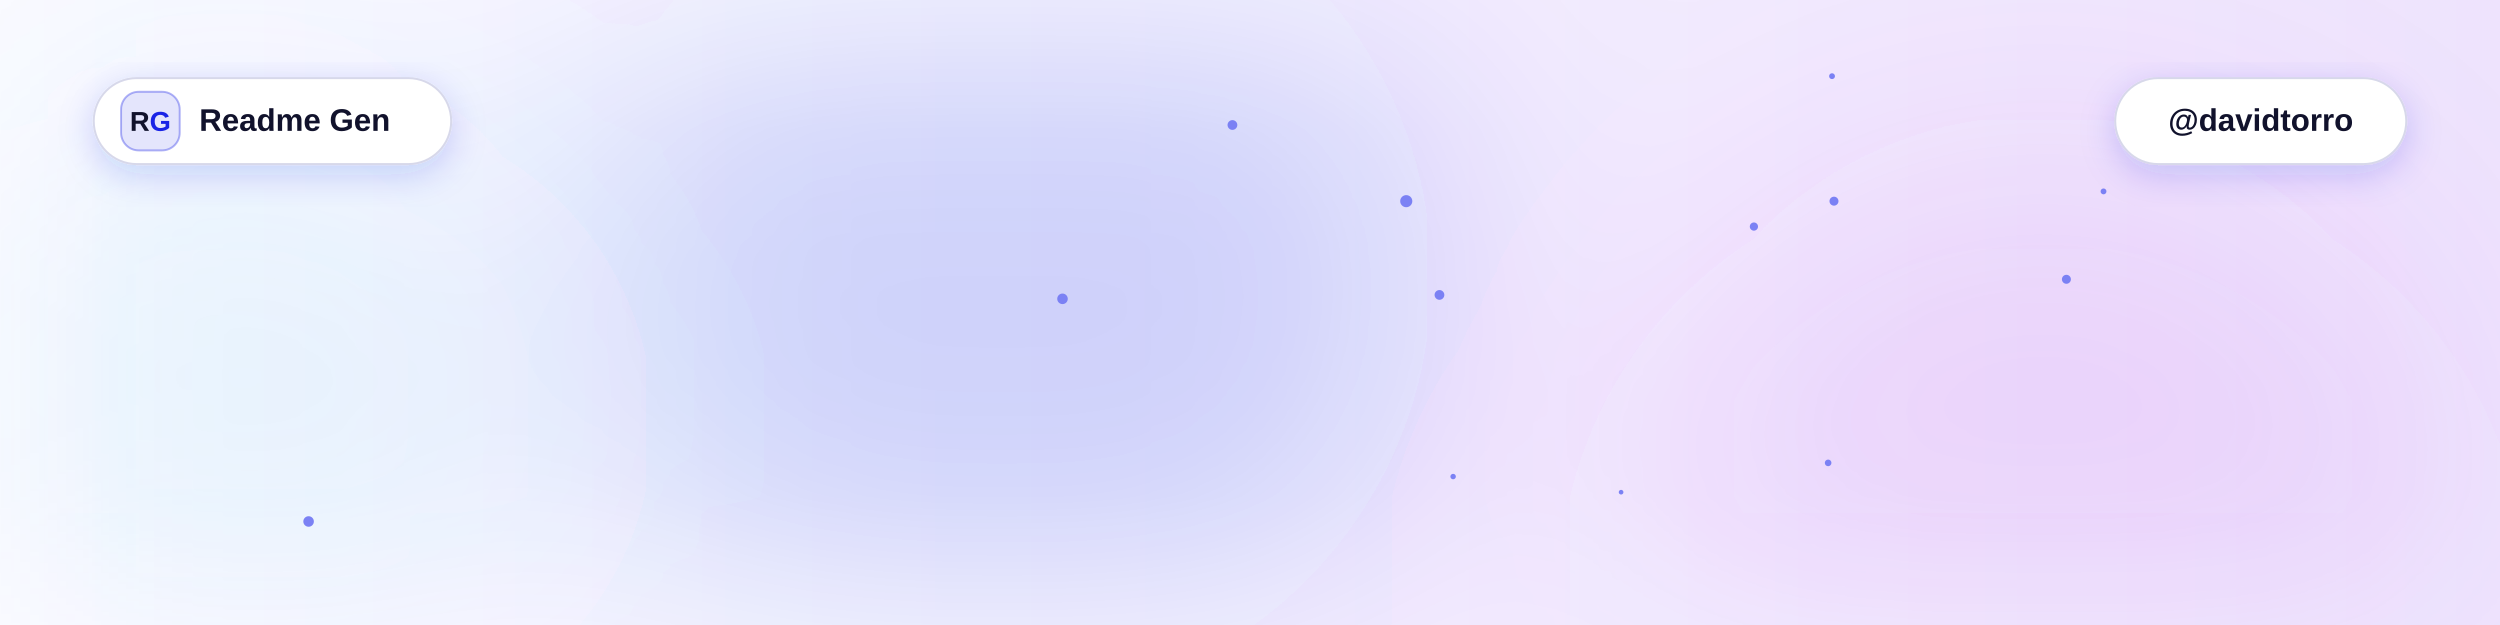
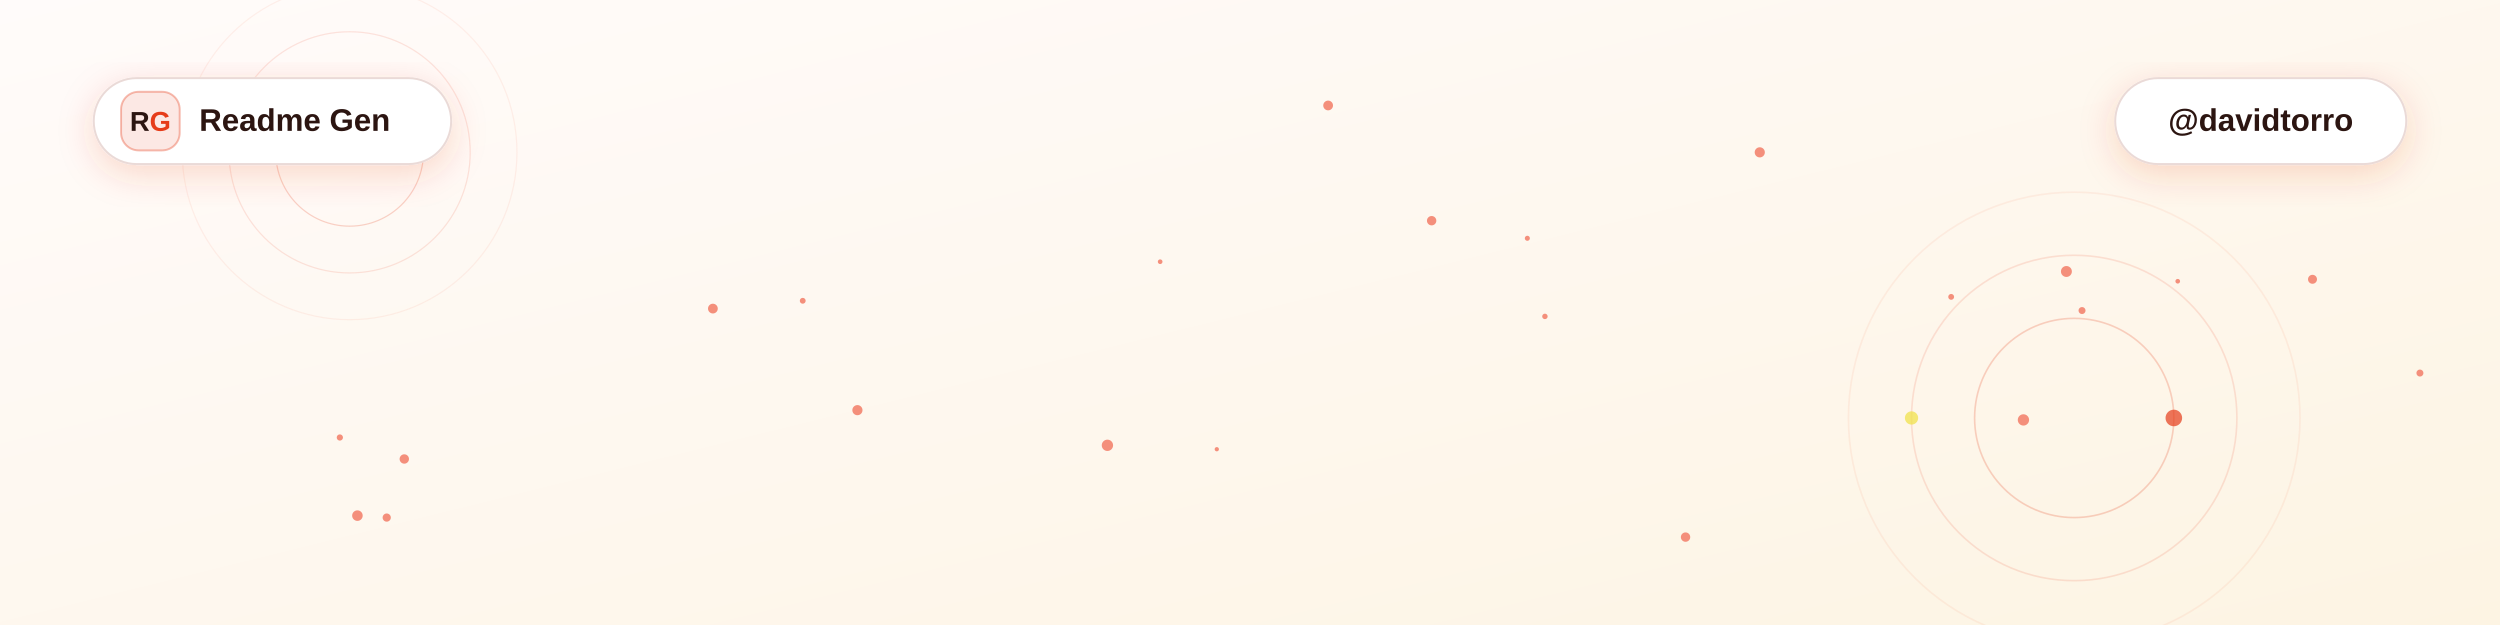
<svg xmlns="http://www.w3.org/2000/svg" width="1280" height="320" viewBox="0 0 1280 320" font-family="'Helvetica Neue', -apple-system, 'Segoe UI', Arial, sans-serif">
  <defs>
-     <linearGradient id="bg" x1="0" y1="0" x2="1" y2="0">
-       <stop offset="0" stop-color="hsl(237, 100%, 99%)" />
-       <stop offset="1" stop-color="hsl(267, 85%, 94%)" />
+     <linearGradient id="bg" x1="0" y1="0" x2="1" y2="1">
+       <stop offset="0" stop-color="hsl(10, 100%, 99%)" />
+       <stop offset="1" stop-color="hsl(40, 85%, 94%)" />
    </linearGradient>
    <filter id="blur" x="-60%" y="-60%" width="220%" height="220%">
      <feGaussianBlur stdDeviation="70" />
    </filter>
    <filter id="softShadow" x="-30%" y="-30%" width="160%" height="180%">
-       <feDropShadow dx="0" dy="5" stdDeviation="9" flood-color="hsl(237, 80%, 50%)" flood-opacity="0.18" />
+       <feDropShadow dx="0" dy="5" stdDeviation="9" flood-color="hsl(10, 80%, 50%)" flood-opacity="0.18" />
    </filter>
    <clipPath id="logoClip">
      <rect x="62" y="47" width="30" height="30" rx="9" />
    </clipPath>
    <style>
      .fade-1 { opacity: 0; animation: fadeIn 1.1s ease 0.1s forwards; }
      .fade-2 { opacity: 0; animation: fadeIn 1.1s ease 0.4s forwards; }
      .float-title { animation: floatTitle 7s ease-in-out 1.4s infinite; }
      .dot-a { animation: breathe 5s ease-in-out infinite; }
      .dot-b { animation: breathe 7s ease-in-out 2s infinite; }
      .dot-c { animation: breathe 6s ease-in-out 3.5s infinite; }
      .blob-a { animation: driftA 26s ease-in-out infinite; }
      .blob-b { animation: driftB 32s ease-in-out infinite; }
      .blob-c { animation: driftC 22s ease-in-out infinite; }
      .spin-a { animation: spin 16s linear infinite; }
      .spin-b { animation: spinRev 26s linear infinite; }
      .wave-a { animation: waveSlide 20s linear infinite; }
      .wave-b { animation: waveSlide 30s linear infinite reverse; }
      @keyframes fadeIn { from { opacity: 0; transform: translateY(8px); } to { opacity: 1; transform: translateY(0); } }
      @keyframes floatTitle { 0%, 100% { transform: translateY(0); } 50% { transform: translateY(-6px); } }
      @keyframes breathe { 0%, 100% { opacity: 0.15; } 50% { opacity: 0.5; } }
      @keyframes driftA { 0%, 100% { transform: translate(0,0) scale(1); } 50% { transform: translate(70px,30px) scale(1.12); } }
      @keyframes driftB { 0%, 100% { transform: translate(0,0) scale(1); } 50% { transform: translate(-60px,-20px) scale(0.9); } }
      @keyframes driftC { 0%, 100% { transform: translate(0,0); } 50% { transform: translate(40px,-35px); } }
      @keyframes spin { to { transform: rotate(360deg); } }
      @keyframes spinRev { to { transform: rotate(-360deg); } }
      @keyframes waveSlide { from { transform: translateX(0); } to { transform: translateX(-640px); } }
      @media (prefers-reduced-motion: reduce) {
        * { animation: none !important; opacity: 1 !important; }
      }</style>
  </defs>
  <rect width="1280" height="320" fill="url(#bg)" />
-   <g filter="url(#blur)">
-     <circle cx="513" cy="142" r="220" fill="hsl(237, 80%, 50%)" opacity="0.16" class="blob-a" />
-     <circle cx="1046" cy="304" r="215" fill="hsl(282, 85%, 60%)" opacity="0.14" class="blob-b" />
-     <circle cx="114" cy="217" r="160" fill="hsl(192, 80%, 62%)" opacity="0.12" class="blob-c" />
+   <g transform="translate(1062 214) scale(0.85)">
+     <circle r="60" fill="none" stroke="hsl(10, 80%, 50%)" stroke-opacity="0.22" />
+     <circle r="98" fill="none" stroke="hsl(10, 80%, 50%)" stroke-opacity="0.13" />
+     <circle r="136" fill="none" stroke="hsl(10, 80%, 50%)" stroke-opacity="0.07" />
+     <g class="spin-a" style="transform-origin: 0px 0px">
+       <circle cx="60" cy="0" r="5" fill="hsl(10, 80%, 50%)" fill-opacity="0.7" />
+     </g>
+     <g class="spin-b" style="transform-origin: 0px 0px">
+       <circle cx="-98" cy="0" r="4" fill="hsl(55, 85%, 60%)" fill-opacity="0.7" />
+     </g>
+   </g>
+   <g transform="translate(179 78) scale(0.63)">
+     <circle r="60" fill="none" stroke="hsl(10, 80%, 50%)" stroke-opacity="0.22" />
+     <circle r="98" fill="none" stroke="hsl(10, 80%, 50%)" stroke-opacity="0.13" />
+     <circle r="136" fill="none" stroke="hsl(10, 80%, 50%)" stroke-opacity="0.07" />
+     <g class="spin-a" style="transform-origin: 0px 0px">
+       <circle cx="60" cy="0" r="5" fill="hsl(10, 80%, 50%)" fill-opacity="0.7" />
+     </g>
+     <g class="spin-b" style="transform-origin: 0px 0px">
+       <circle cx="-98" cy="0" r="4" fill="hsl(55, 85%, 60%)" fill-opacity="0.7" />
+     </g>
  </g>
  <g>
-     <circle cx="158" cy="267" r="2.7" fill="hsl(237, 85%, 72%)" class="dot-a" />
-     <circle cx="830" cy="252" r="1.2" fill="hsl(237, 85%, 72%)" class="dot-b" />
-     <circle cx="737" cy="151" r="2.5" fill="hsl(237, 85%, 72%)" class="dot-c" />
-     <circle cx="1058" cy="143" r="2.3" fill="hsl(237, 85%, 72%)" class="dot-a" />
-     <circle cx="936" cy="237" r="1.7" fill="hsl(237, 85%, 72%)" class="dot-b" />
-     <circle cx="939" cy="103" r="2.3" fill="hsl(237, 85%, 72%)" class="dot-c" />
-     <circle cx="1077" cy="98" r="1.5" fill="hsl(237, 85%, 72%)" class="dot-a" />
-     <circle cx="544" cy="153" r="2.7" fill="hsl(237, 85%, 72%)" class="dot-b" />
-     <circle cx="898" cy="116" r="2.1" fill="hsl(237, 85%, 72%)" class="dot-c" />
-     <circle cx="631" cy="64" r="2.5" fill="hsl(237, 85%, 72%)" class="dot-a" />
-     <circle cx="938" cy="39" r="1.5" fill="hsl(237, 85%, 72%)" class="dot-b" />
-     <circle cx="744" cy="244" r="1.4" fill="hsl(237, 85%, 72%)" class="dot-c" />
-     <circle cx="720" cy="103" r="3.1" fill="hsl(237, 85%, 72%)" class="dot-a" />
+     <circle cx="999" cy="152" r="1.5" fill="hsl(10, 85%, 72%)" class="dot-a" />
+     <circle cx="183" cy="264" r="2.7" fill="hsl(10, 85%, 72%)" class="dot-b" />
+     <circle cx="863" cy="275" r="2.4" fill="hsl(10, 85%, 72%)" class="dot-c" />
+     <circle cx="174" cy="224" r="1.6" fill="hsl(10, 85%, 72%)" class="dot-a" />
+     <circle cx="1239" cy="191" r="1.8" fill="hsl(10, 85%, 72%)" class="dot-b" />
+     <circle cx="97" cy="64" r="2.9" fill="hsl(10, 85%, 72%)" class="dot-c" />
+     <circle cx="1058" cy="139" r="2.8" fill="hsl(10, 85%, 72%)" class="dot-a" />
+     <circle cx="680" cy="54" r="2.5" fill="hsl(10, 85%, 72%)" class="dot-b" />
+     <circle cx="791" cy="162" r="1.4" fill="hsl(10, 85%, 72%)" class="dot-c" />
+     <circle cx="782" cy="122" r="1.3" fill="hsl(10, 85%, 72%)" class="dot-a" />
+     <circle cx="207" cy="235" r="2.4" fill="hsl(10, 85%, 72%)" class="dot-b" />
+     <circle cx="411" cy="154" r="1.5" fill="hsl(10, 85%, 72%)" class="dot-c" />
+     <circle cx="901" cy="78" r="2.6" fill="hsl(10, 85%, 72%)" class="dot-a" />
+     <circle cx="1184" cy="143" r="2.3" fill="hsl(10, 85%, 72%)" class="dot-b" />
+     <circle cx="594" cy="134" r="1.2" fill="hsl(10, 85%, 72%)" class="dot-c" />
+     <circle cx="567" cy="228" r="2.9" fill="hsl(10, 85%, 72%)" class="dot-a" />
+     <circle cx="733" cy="113" r="2.4" fill="hsl(10, 85%, 72%)" class="dot-b" />
+     <circle cx="623" cy="230" r="1.1" fill="hsl(10, 85%, 72%)" class="dot-c" />
+     <circle cx="1132" cy="75" r="1.0" fill="hsl(10, 85%, 72%)" class="dot-a" />
+     <circle cx="365" cy="158" r="2.5" fill="hsl(10, 85%, 72%)" class="dot-b" />
+     <circle cx="1036" cy="215" r="2.9" fill="hsl(10, 85%, 72%)" class="dot-c" />
+     <circle cx="1115" cy="144" r="1.2" fill="hsl(10, 85%, 72%)" class="dot-a" />
+     <circle cx="439" cy="210" r="2.6" fill="hsl(10, 85%, 72%)" class="dot-b" />
+     <circle cx="1066" cy="159" r="1.8" fill="hsl(10, 85%, 72%)" class="dot-c" />
+     <circle cx="198" cy="265" r="2.1" fill="hsl(10, 85%, 72%)" class="dot-a" />
+     <circle cx="1109" cy="56" r="1.3" fill="hsl(10, 85%, 72%)" class="dot-b" />
  </g>
  <g filter="url(#softShadow)">
-     <rect x="48" y="40" width="183" height="44" rx="22" fill="#ffffff" stroke="hsl(237, 30%, 88%)" />
+     <rect x="48" y="40" width="183" height="44" rx="22" fill="#ffffff" stroke="hsl(10, 30%, 88%)" />
  </g>
-   <rect x="62" y="47" width="30" height="30" rx="9" fill="hsl(237, 80%, 50%)" fill-opacity="0.12" stroke="hsl(237, 80%, 50%)" stroke-opacity="0.35" />
-   <text x="77" y="67" text-anchor="middle" font-size="14" font-weight="800" fill="hsl(237, 45%, 12%)">R<tspan fill="hsl(237, 80%, 50%)">G</tspan>
+   <rect x="62" y="47" width="30" height="30" rx="9" fill="hsl(10, 80%, 50%)" fill-opacity="0.12" stroke="hsl(10, 80%, 50%)" stroke-opacity="0.35" />
+   <text x="77" y="67" text-anchor="middle" font-size="14" font-weight="800" fill="hsl(10, 45%, 12%)">R<tspan fill="hsl(10, 80%, 50%)">G</tspan>
  </text>
-   <text x="102" y="67" font-size="16" font-weight="700" fill="hsl(237, 45%, 12%)">Readme Gen</text>
+   <text x="102" y="67" font-size="16" font-weight="700" fill="hsl(10, 45%, 12%)">Readme Gen</text>
  <g filter="url(#softShadow)">
-     <rect x="1083" y="40" width="149" height="44" rx="22" fill="#ffffff" stroke="hsl(237, 30%, 88%)" />
+     <rect x="1083" y="40" width="149" height="44" rx="22" fill="#ffffff" stroke="hsl(10, 30%, 88%)" />
  </g>
-   <text x="1157.5" y="67" text-anchor="middle" font-size="16" font-weight="700" fill="hsl(237, 45%, 12%)">@davidtorro</text>
+   <text x="1157.5" y="67" text-anchor="middle" font-size="16" font-weight="700" fill="hsl(10, 45%, 12%)">@davidtorro</text>
  <g filter="url(#softShadow)" class="fade-1">
-     <text x="640" y="186" text-anchor="middle" font-size="84" font-weight="800" letter-spacing="-3" fill="hsl(237, 45%, 12%)" class="float-title">README<tspan fill="hsl(237, 80%, 50%)"> GEN</tspan>
+     <text x="640" y="186" text-anchor="middle" font-size="84" font-weight="800" letter-spacing="-3" fill="hsl(10, 45%, 12%)" class="float-title">README<tspan fill="hsl(10, 80%, 50%)"> GEN</tspan>
    </text>
  </g>
-   <text x="640" y="232" text-anchor="middle" font-size="19" fill="hsl(237, 15%, 40%)" class="fade-2">README.md generator for your projects. Creates a professional and attractive README</text>
-   <text x="640" y="259" text-anchor="middle" font-size="19" fill="hsl(237, 15%, 40%)" class="fade-2">quickly with optional local AI enrichment.</text>
+   <text x="640" y="232" text-anchor="middle" font-size="19" fill="hsl(10, 15%, 40%)" class="fade-2">Genera README profesionales para proyectos con IA local y configuración rápida.</text>
</svg>
